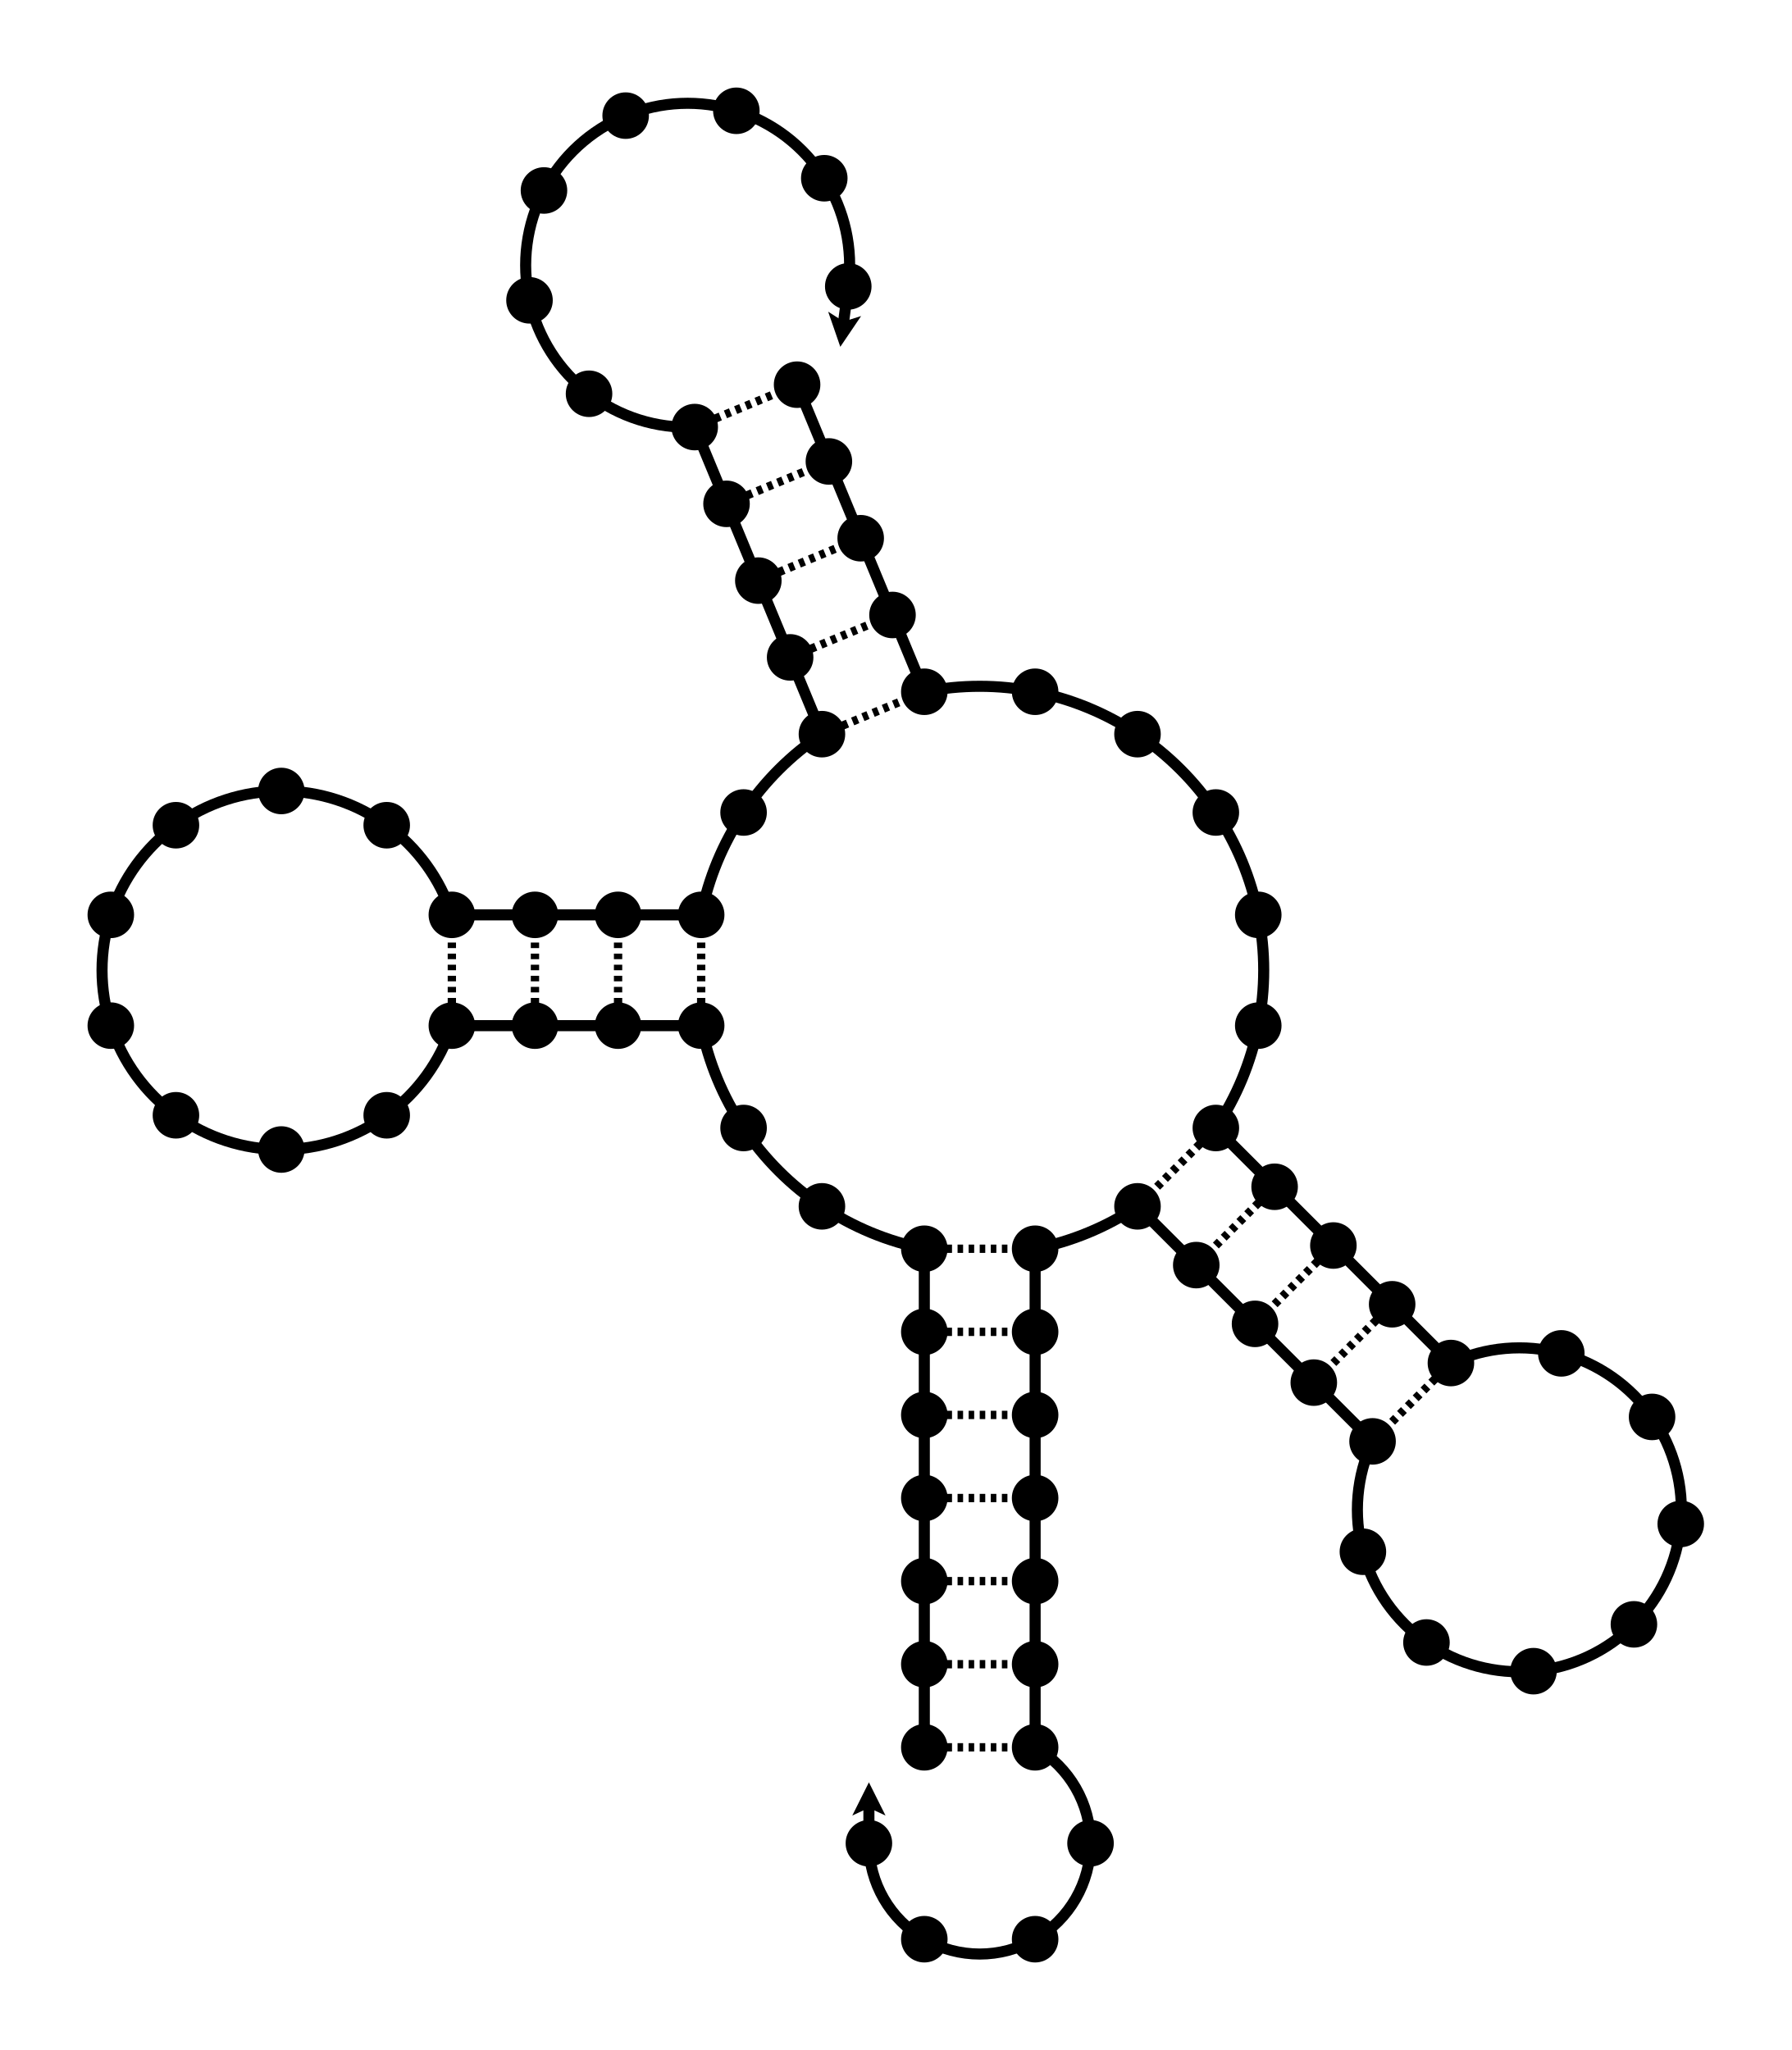
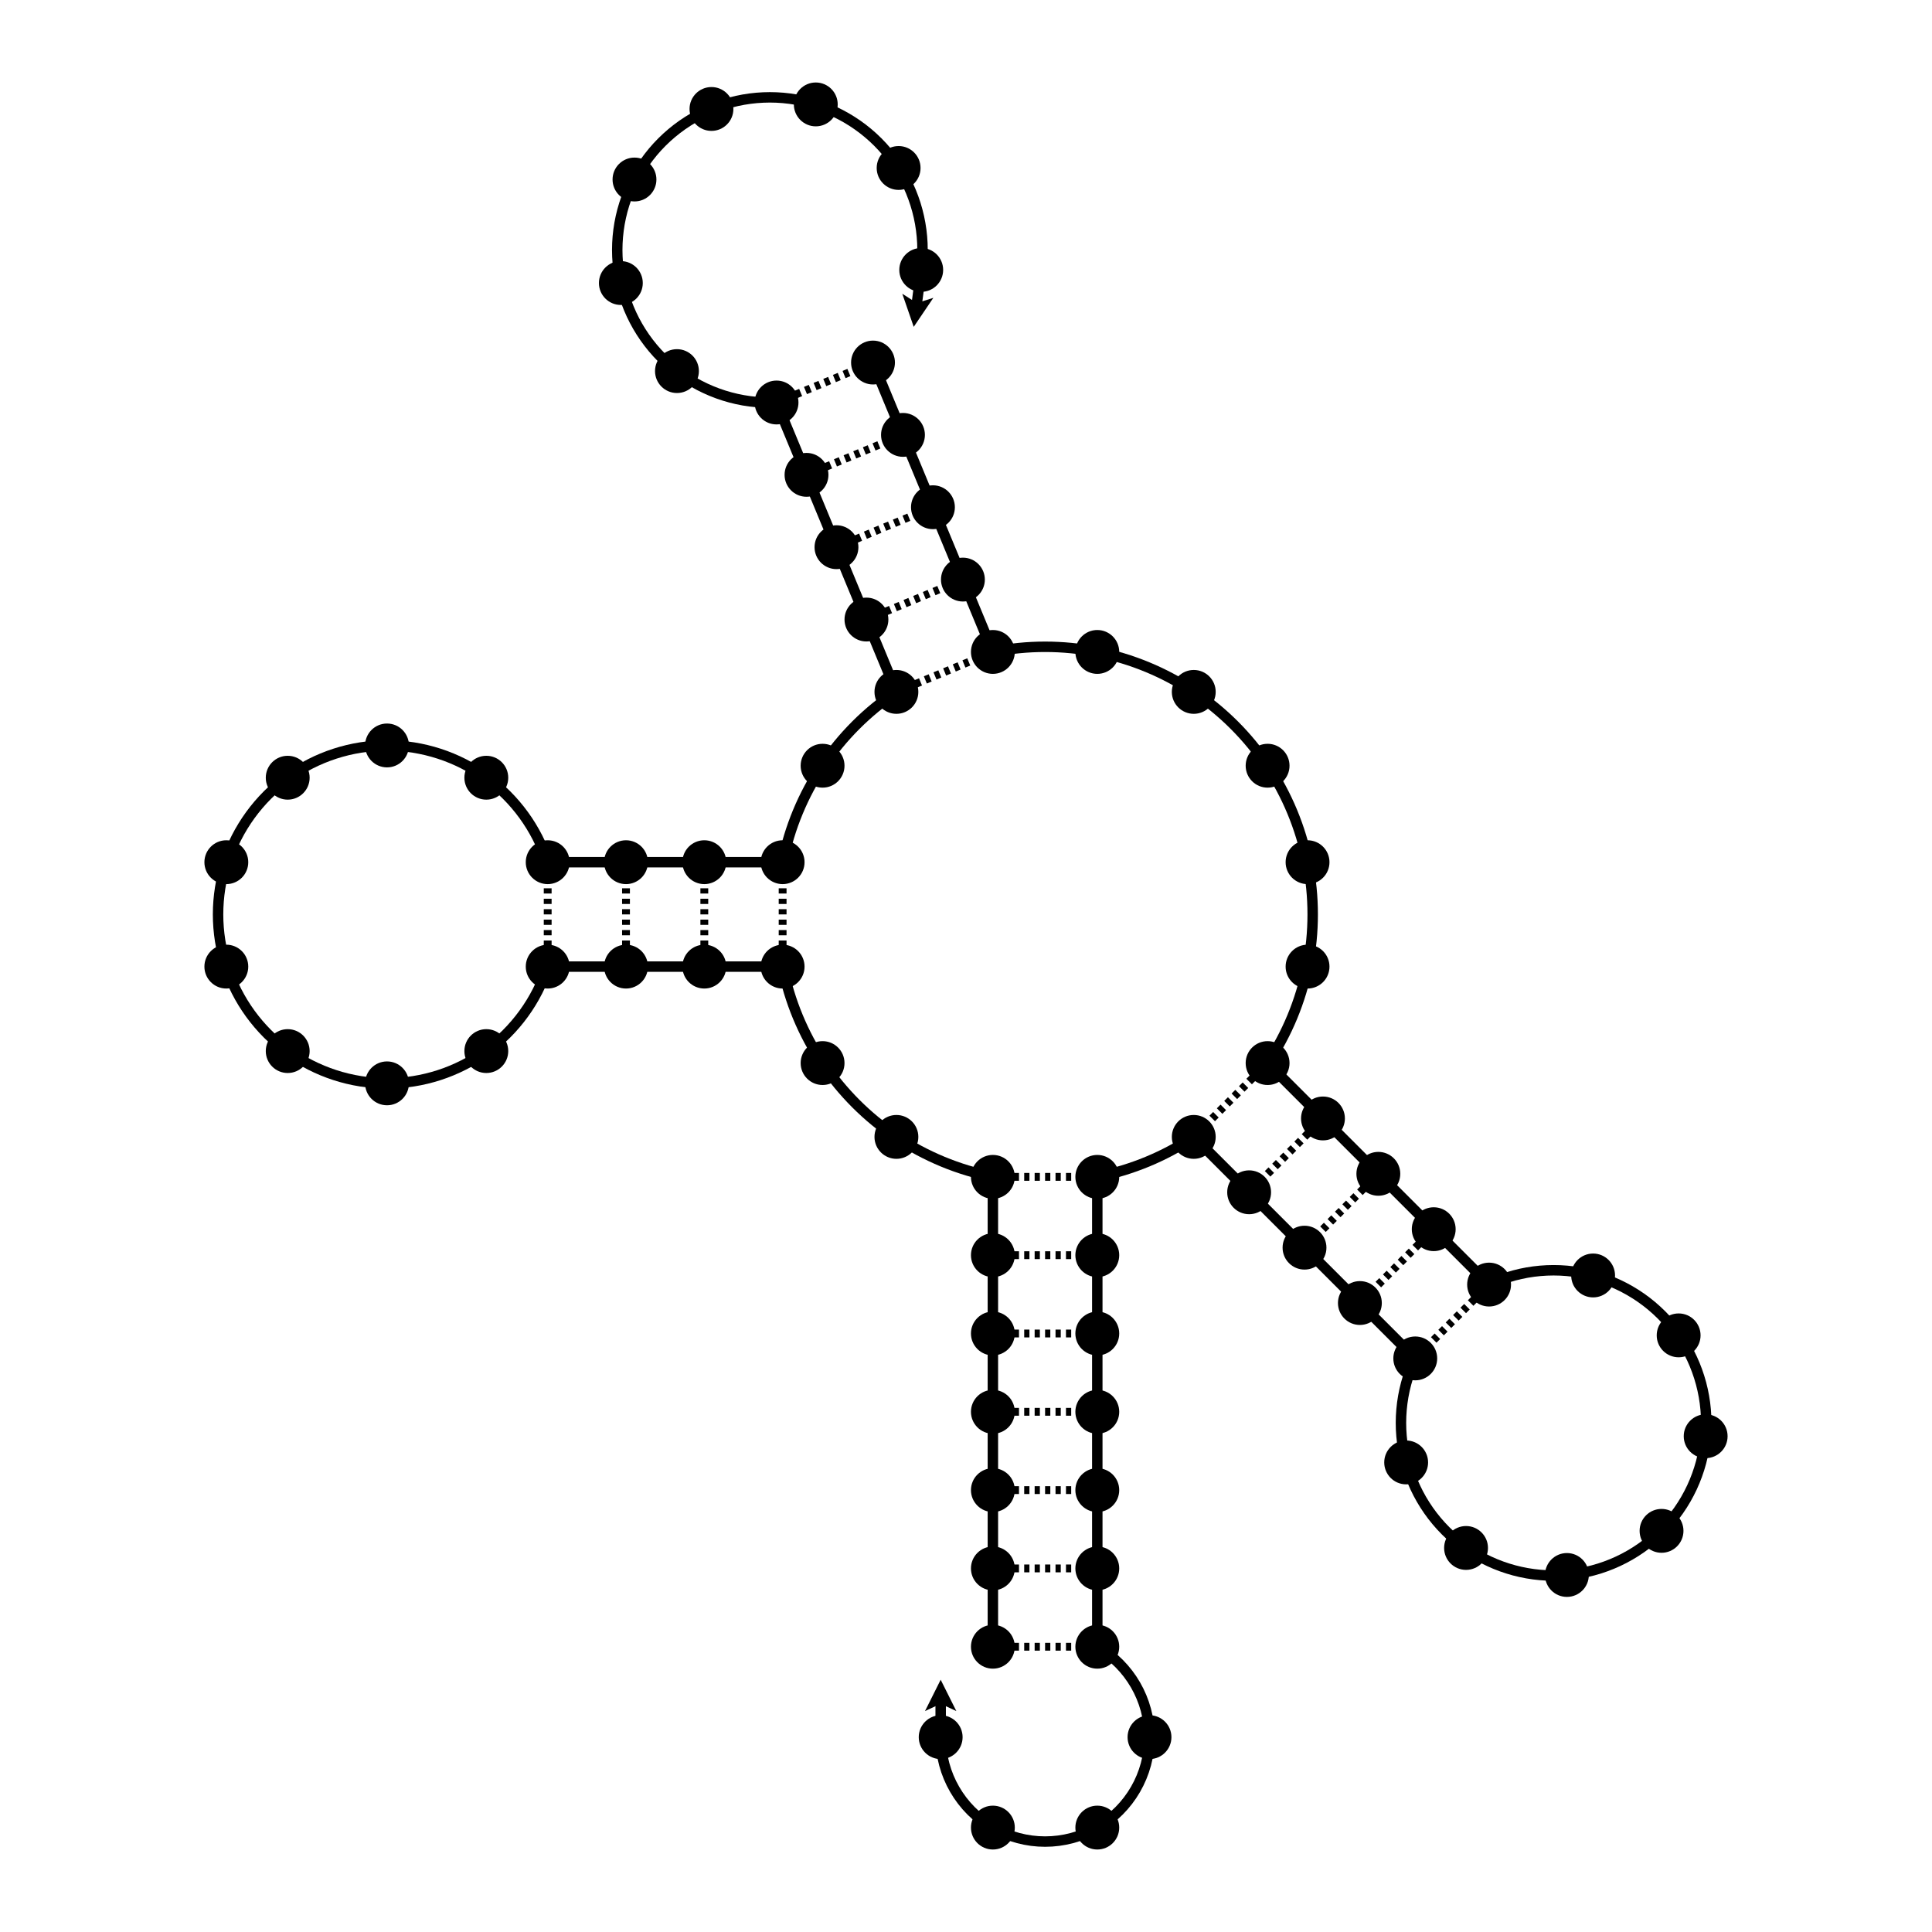
- <svg xmlns="http://www.w3.org/2000/svg" baseProfile="full" height="500.0px" version="1.1" viewBox="-166.827,-315.421,323.357,370.062" width="436.895px">
-   <defs>
-     <marker id="arrowhead-d35cd434" markerHeight="3" markerUnits="strokeWidth" markerWidth="3" orient="auto" refX="1" refY="1.5" viewBox="0 0 3 3">
-       <path d="M 0,0 L 0.7,1.5 L 0,3 L 3,1.5 Z" fill="black" />
-     </marker>
-   </defs>
+ <svg xmlns="http://www.w3.org/2000/svg" baseProfile="full" height="500.0px" version="1.1" viewBox="0.0,0.0,500.0,500.0" width="500.0px">
+   <defs />
  <g>
-     <g transform="translate(0.0,0.0) scale(1.0,1.0)">
+     <g transform="translate(256.9567,426.1731) scale(1.351125,1.351125)">
      <g>
-         <line stroke="black" stroke-dasharray="1,0" stroke-width="2.0" x1="0.0" x2="9.18485099360515e-16" y1="0.0" y2="-15.0" />
-         <line stroke="black" stroke-dasharray="1,0" stroke-width="2.0" x1="9.18485099360515e-16" x2="1.83697019872103e-15" y1="-15.0" y2="-30.0" />
-         <line stroke="black" stroke-dasharray="1,0" stroke-width="2.0" x1="1.83697019872103e-15" x2="2.7554552980815448e-15" y1="-30.0" y2="-45.0" />
-         <line stroke="black" stroke-dasharray="1,0" stroke-width="2.0" x1="2.7554552980815448e-15" x2="3.67394039744206e-15" y1="-45.0" y2="-60.0" />
-         <line stroke="black" stroke-dasharray="1,0" stroke-width="2.0" x1="3.67394039744206e-15" x2="4.592425496802575e-15" y1="-60.0" y2="-75.0" />
-         <line stroke="black" stroke-dasharray="1,0" stroke-width="2.0" x1="4.592425496802575e-15" x2="5.51091059616309e-15" y1="-75.0" y2="-90.0" />
-         <path d="M 5.51091059616309e-15 -90.0 A 51.258 51.258 0.0 0 1 -18.478 -97.654" fill="none" stroke="black" stroke-dasharray="1,0" stroke-width="2.0" />
-         <path d="M -18.478 -97.654 A 51.258 51.258 0.0 0 1 -32.62 -111.796" fill="none" stroke="black" stroke-dasharray="1,0" stroke-width="2.0" />
-         <path d="M -32.62 -111.796 A 51.258 51.258 0.0 0 1 -40.273 -130.273" fill="none" stroke="black" stroke-dasharray="1,0" stroke-width="2.0" />
-         <line stroke="black" stroke-dasharray="1,0" stroke-width="2.0" x1="-40.273" x2="-55.273" y1="-130.273" y2="-130.273" />
-         <line stroke="black" stroke-dasharray="1,0" stroke-width="2.0" x1="-55.273" x2="-70.273" y1="-130.273" y2="-130.273" />
-         <line stroke="black" stroke-dasharray="1,0" stroke-width="2.0" x1="-70.273" x2="-85.273" y1="-130.273" y2="-130.273" />
-         <path d="M -85.273 -130.273 A 32.361 32.361 0.0 0 1 -97.029 -114.093" fill="none" stroke="black" stroke-dasharray="1,0" stroke-width="2.0" />
-         <path d="M -97.029 -114.093 A 32.361 32.361 0.0 0 1 -116.05 -107.913" fill="none" stroke="black" stroke-dasharray="1,0" stroke-width="2.0" />
-         <path d="M -116.05 -107.913 A 32.361 32.361 0.0 0 1 -135.071 -114.093" fill="none" stroke="black" stroke-dasharray="1,0" stroke-width="2.0" />
-         <path d="M -135.071 -114.093 A 32.361 32.361 0.0 0 1 -146.827 -130.273" fill="none" stroke="black" stroke-dasharray="1,0" stroke-width="2.0" />
-         <path d="M -146.827 -130.273 A 32.361 32.361 0.0 0 1 -146.827 -150.273" fill="none" stroke="black" stroke-dasharray="1,0" stroke-width="2.0" />
-         <path d="M -146.827 -150.273 A 32.361 32.361 0.0 0 1 -135.071 -166.454" fill="none" stroke="black" stroke-dasharray="1,0" stroke-width="2.0" />
-         <path d="M -135.071 -166.454 A 32.361 32.361 0.0 0 1 -116.05 -172.634" fill="none" stroke="black" stroke-dasharray="1,0" stroke-width="2.0" />
-         <path d="M -116.05 -172.634 A 32.361 32.361 0.0 0 1 -97.029 -166.454" fill="none" stroke="black" stroke-dasharray="1,0" stroke-width="2.0" />
-         <path d="M -97.029 -166.454 A 32.361 32.361 0.0 0 1 -85.273 -150.273" fill="none" stroke="black" stroke-dasharray="1,0" stroke-width="2.0" />
-         <line stroke="black" stroke-dasharray="1,0" stroke-width="2.0" x1="-85.273" x2="-70.273" y1="-150.273" y2="-150.273" />
-         <line stroke="black" stroke-dasharray="1,0" stroke-width="2.0" x1="-70.273" x2="-55.273" y1="-150.273" y2="-150.273" />
-         <line stroke="black" stroke-dasharray="1,0" stroke-width="2.0" x1="-55.273" x2="-40.273" y1="-150.273" y2="-150.273" />
+         <line stroke="black" stroke-dasharray="none" stroke-width="2.0" x1="0.0" x2="9.18485099360515e-16" y1="0.0" y2="-15.0" />
+         <line stroke="black" stroke-dasharray="none" stroke-width="2.0" x1="9.18485099360515e-16" x2="1.83697019872103e-15" y1="-15.0" y2="-30.0" />
+         <line stroke="black" stroke-dasharray="none" stroke-width="2.0" x1="1.83697019872103e-15" x2="2.7554552980815448e-15" y1="-30.0" y2="-45.0" />
+         <line stroke="black" stroke-dasharray="none" stroke-width="2.0" x1="2.7554552980815448e-15" x2="3.67394039744206e-15" y1="-45.0" y2="-60.0" />
+         <line stroke="black" stroke-dasharray="none" stroke-width="2.0" x1="3.67394039744206e-15" x2="4.592425496802575e-15" y1="-60.0" y2="-75.0" />
+         <line stroke="black" stroke-dasharray="none" stroke-width="2.0" x1="4.592425496802575e-15" x2="5.51091059616309e-15" y1="-75.0" y2="-90.0" />
+         <path d="M 5.51091059616309e-15 -90.0 A 51.258 51.258 0.0 0 1 -18.478 -97.654" fill="none" stroke="black" stroke-dasharray="none" stroke-width="2.0" />
+         <path d="M -18.478 -97.654 A 51.258 51.258 0.0 0 1 -32.62 -111.796" fill="none" stroke="black" stroke-dasharray="none" stroke-width="2.0" />
+         <path d="M -32.62 -111.796 A 51.258 51.258 0.0 0 1 -40.273 -130.273" fill="none" stroke="black" stroke-dasharray="none" stroke-width="2.0" />
+         <line stroke="black" stroke-dasharray="none" stroke-width="2.0" x1="-40.273" x2="-55.273" y1="-130.273" y2="-130.273" />
+         <line stroke="black" stroke-dasharray="none" stroke-width="2.0" x1="-55.273" x2="-70.273" y1="-130.273" y2="-130.273" />
+         <line stroke="black" stroke-dasharray="none" stroke-width="2.0" x1="-70.273" x2="-85.273" y1="-130.273" y2="-130.273" />
+         <path d="M -85.273 -130.273 A 32.361 32.361 0.0 0 1 -97.029 -114.093" fill="none" stroke="black" stroke-dasharray="none" stroke-width="2.0" />
+         <path d="M -97.029 -114.093 A 32.361 32.361 0.0 0 1 -116.05 -107.913" fill="none" stroke="black" stroke-dasharray="none" stroke-width="2.0" />
+         <path d="M -116.05 -107.913 A 32.361 32.361 0.0 0 1 -135.071 -114.093" fill="none" stroke="black" stroke-dasharray="none" stroke-width="2.0" />
+         <path d="M -135.071 -114.093 A 32.361 32.361 0.0 0 1 -146.827 -130.273" fill="none" stroke="black" stroke-dasharray="none" stroke-width="2.0" />
+         <path d="M -146.827 -130.273 A 32.361 32.361 0.0 0 1 -146.827 -150.273" fill="none" stroke="black" stroke-dasharray="none" stroke-width="2.0" />
+         <path d="M -146.827 -150.273 A 32.361 32.361 0.0 0 1 -135.071 -166.454" fill="none" stroke="black" stroke-dasharray="none" stroke-width="2.0" />
+         <path d="M -135.071 -166.454 A 32.361 32.361 0.0 0 1 -116.05 -172.634" fill="none" stroke="black" stroke-dasharray="none" stroke-width="2.0" />
+         <path d="M -116.05 -172.634 A 32.361 32.361 0.0 0 1 -97.029 -166.454" fill="none" stroke="black" stroke-dasharray="none" stroke-width="2.0" />
+         <path d="M -97.029 -166.454 A 32.361 32.361 0.0 0 1 -85.273 -150.273" fill="none" stroke="black" stroke-dasharray="none" stroke-width="2.0" />
+         <line stroke="black" stroke-dasharray="none" stroke-width="2.0" x1="-85.273" x2="-70.273" y1="-150.273" y2="-150.273" />
+         <line stroke="black" stroke-dasharray="none" stroke-width="2.0" x1="-70.273" x2="-55.273" y1="-150.273" y2="-150.273" />
+         <line stroke="black" stroke-dasharray="none" stroke-width="2.0" x1="-55.273" x2="-40.273" y1="-150.273" y2="-150.273" />
        <line stroke="black" stroke-dasharray="1,1" stroke-width="1.5" x1="-40.273" x2="-40.273" y1="-130.273" y2="-150.273" />
        <line stroke="black" stroke-dasharray="1,1" stroke-width="1.5" x1="-55.273" x2="-55.273" y1="-130.273" y2="-150.273" />
        <line stroke="black" stroke-dasharray="1,1" stroke-width="1.5" x1="-70.273" x2="-70.273" y1="-130.273" y2="-150.273" />
        <line stroke="black" stroke-dasharray="1,1" stroke-width="1.5" x1="-85.273" x2="-85.273" y1="-130.273" y2="-150.273" />
-         <path d="M -40.273 -150.273 A 51.258 51.258 0.0 0 1 -32.62 -168.751" fill="none" stroke="black" stroke-dasharray="1,0" stroke-width="2.0" />
-         <path d="M -32.62 -168.751 A 51.258 51.258 0.0 0 1 -18.478 -182.893" fill="none" stroke="black" stroke-dasharray="1,0" stroke-width="2.0" />
-         <line stroke="black" stroke-dasharray="1,0" stroke-width="2.0" x1="-18.478" x2="-24.218" y1="-182.893" y2="-196.751" />
-         <line stroke="black" stroke-dasharray="1,0" stroke-width="2.0" x1="-24.218" x2="-29.958" y1="-196.751" y2="-210.61" />
-         <line stroke="black" stroke-dasharray="1,0" stroke-width="2.0" x1="-29.958" x2="-35.698" y1="-210.61" y2="-224.468" />
-         <line stroke="black" stroke-dasharray="1,0" stroke-width="2.0" x1="-35.698" x2="-41.439" y1="-224.468" y2="-238.326" />
-         <path d="M -41.439 -238.326 A 29.238 29.238 0.0 0 1 -60.513 -244.34" fill="none" stroke="black" stroke-dasharray="1,0" stroke-width="2.0" />
-         <path d="M -60.513 -244.34 A 29.238 29.238 0.0 0 1 -71.259 -261.208" fill="none" stroke="black" stroke-dasharray="1,0" stroke-width="2.0" />
-         <path d="M -71.259 -261.208 A 29.238 29.238 0.0 0 1 -68.648 -281.037" fill="none" stroke="black" stroke-dasharray="1,0" stroke-width="2.0" />
-         <path d="M -68.648 -281.037 A 29.238 29.238 0.0 0 1 -53.903 -294.549" fill="none" stroke="black" stroke-dasharray="1,0" stroke-width="2.0" />
-         <path d="M -53.903 -294.549 A 29.238 29.238 0.0 0 1 -33.922 -295.421" fill="none" stroke="black" stroke-dasharray="1,0" stroke-width="2.0" />
-         <path d="M -33.922 -295.421 A 29.238 29.238 0.0 0 1 -18.055 -283.246" fill="none" stroke="black" stroke-dasharray="1,0" stroke-width="2.0" />
-         <path d="M -18.055 -283.246 A 29.238 29.238 0.0 0 1 -13.726 -263.72" fill="none" stroke="black" stroke-dasharray="1,0" stroke-width="2.0" />
-         <line stroke="black" stroke-dasharray="1,0" stroke-width="2.0" x1="-22.961" x2="-17.221" y1="-245.98" y2="-232.121" />
-         <line stroke="black" stroke-dasharray="1,0" stroke-width="2.0" x1="-17.221" x2="-11.481" y1="-232.121" y2="-218.263" />
-         <line stroke="black" stroke-dasharray="1,0" stroke-width="2.0" x1="-11.481" x2="-5.74" y1="-218.263" y2="-204.405" />
-         <line stroke="black" stroke-dasharray="1,0" stroke-width="2.0" x1="-5.74" x2="3.730349362740526e-14" y1="-204.405" y2="-190.547" />
+         <path d="M -40.273 -150.273 A 51.258 51.258 0.0 0 1 -32.62 -168.751" fill="none" stroke="black" stroke-dasharray="none" stroke-width="2.0" />
+         <path d="M -32.62 -168.751 A 51.258 51.258 0.0 0 1 -18.478 -182.893" fill="none" stroke="black" stroke-dasharray="none" stroke-width="2.0" />
+         <line stroke="black" stroke-dasharray="none" stroke-width="2.0" x1="-18.478" x2="-24.218" y1="-182.893" y2="-196.751" />
+         <line stroke="black" stroke-dasharray="none" stroke-width="2.0" x1="-24.218" x2="-29.958" y1="-196.751" y2="-210.61" />
+         <line stroke="black" stroke-dasharray="none" stroke-width="2.0" x1="-29.958" x2="-35.698" y1="-210.61" y2="-224.468" />
+         <line stroke="black" stroke-dasharray="none" stroke-width="2.0" x1="-35.698" x2="-41.439" y1="-224.468" y2="-238.326" />
+         <path d="M -41.439 -238.326 A 29.238 29.238 0.0 0 1 -60.513 -244.34" fill="none" stroke="black" stroke-dasharray="none" stroke-width="2.0" />
+         <path d="M -60.513 -244.34 A 29.238 29.238 0.0 0 1 -71.259 -261.208" fill="none" stroke="black" stroke-dasharray="none" stroke-width="2.0" />
+         <path d="M -71.259 -261.208 A 29.238 29.238 0.0 0 1 -68.648 -281.037" fill="none" stroke="black" stroke-dasharray="none" stroke-width="2.0" />
+         <path d="M -68.648 -281.037 A 29.238 29.238 0.0 0 1 -53.903 -294.549" fill="none" stroke="black" stroke-dasharray="none" stroke-width="2.0" />
+         <path d="M -53.903 -294.549 A 29.238 29.238 0.0 0 1 -33.922 -295.421" fill="none" stroke="black" stroke-dasharray="none" stroke-width="2.0" />
+         <path d="M -33.922 -295.421 A 29.238 29.238 0.0 0 1 -18.055 -283.246" fill="none" stroke="black" stroke-dasharray="none" stroke-width="2.0" />
+         <path d="M -18.055 -283.246 A 29.238 29.238 0.0 0 1 -13.726 -263.72" fill="none" stroke="black" stroke-dasharray="none" stroke-width="2.0" />
+         <line stroke="black" stroke-dasharray="none" stroke-width="2.0" x1="-22.961" x2="-17.221" y1="-245.98" y2="-232.121" />
+         <line stroke="black" stroke-dasharray="none" stroke-width="2.0" x1="-17.221" x2="-11.481" y1="-232.121" y2="-218.263" />
+         <line stroke="black" stroke-dasharray="none" stroke-width="2.0" x1="-11.481" x2="-5.74" y1="-218.263" y2="-204.405" />
+         <line stroke="black" stroke-dasharray="none" stroke-width="2.0" x1="-5.74" x2="3.730349362740526e-14" y1="-204.405" y2="-190.547" />
        <line stroke="black" stroke-dasharray="1,1" stroke-width="1.5" x1="-18.478" x2="3.730349362740526e-14" y1="-182.893" y2="-190.547" />
        <line stroke="black" stroke-dasharray="1,1" stroke-width="1.5" x1="-24.218" x2="-5.74" y1="-196.751" y2="-204.405" />
        <line stroke="black" stroke-dasharray="1,1" stroke-width="1.5" x1="-29.958" x2="-11.481" y1="-210.61" y2="-218.263" />
        <line stroke="black" stroke-dasharray="1,1" stroke-width="1.5" x1="-35.698" x2="-17.221" y1="-224.468" y2="-232.121" />
        <line stroke="black" stroke-dasharray="1,1" stroke-width="1.5" x1="-41.439" x2="-22.961" y1="-238.326" y2="-245.98" />
-         <path d="M 3.730349362740526e-14 -190.547 A 51.258 51.258 0.0 0 1 20 -190.547" fill="none" stroke="black" stroke-dasharray="1,0" stroke-width="2.0" />
-         <path d="M 20 -190.547 A 51.258 51.258 0.0 0 1 38.478 -182.893" fill="none" stroke="black" stroke-dasharray="1,0" stroke-width="2.0" />
-         <path d="M 38.478 -182.893 A 51.258 51.258 0.0 0 1 52.62 -168.751" fill="none" stroke="black" stroke-dasharray="1,0" stroke-width="2.0" />
-         <path d="M 52.62 -168.751 A 51.258 51.258 0.0 0 1 60.273 -150.273" fill="none" stroke="black" stroke-dasharray="1,0" stroke-width="2.0" />
-         <path d="M 60.273 -150.273 A 51.258 51.258 0.0 0 1 60.273 -130.273" fill="none" stroke="black" stroke-dasharray="1,0" stroke-width="2.0" />
-         <path d="M 60.273 -130.273 A 51.258 51.258 0.0 0 1 52.62 -111.796" fill="none" stroke="black" stroke-dasharray="1,0" stroke-width="2.0" />
-         <line stroke="black" stroke-dasharray="1,0" stroke-width="2.0" x1="52.62" x2="63.226" y1="-111.796" y2="-101.189" />
-         <line stroke="black" stroke-dasharray="1,0" stroke-width="2.0" x1="63.226" x2="73.833" y1="-101.189" y2="-90.583" />
-         <line stroke="black" stroke-dasharray="1,0" stroke-width="2.0" x1="73.833" x2="84.44" y1="-90.583" y2="-79.976" />
-         <line stroke="black" stroke-dasharray="1,0" stroke-width="2.0" x1="84.44" x2="95.046" y1="-79.976" y2="-69.369" />
-         <path d="M 95.046 -69.369 A 29.238 29.238 0.0 0 1 114.97 -71.113" fill="none" stroke="black" stroke-dasharray="1,0" stroke-width="2.0" />
-         <path d="M 114.97 -71.113 A 29.238 29.238 0.0 0 1 131.353 -59.641" fill="none" stroke="black" stroke-dasharray="1,0" stroke-width="2.0" />
-         <path d="M 131.353 -59.641 A 29.238 29.238 0.0 0 1 136.529 -40.322" fill="none" stroke="black" stroke-dasharray="1,0" stroke-width="2.0" />
-         <path d="M 136.529 -40.322 A 29.238 29.238 0.0 0 1 128.077 -22.196" fill="none" stroke="black" stroke-dasharray="1,0" stroke-width="2.0" />
-         <path d="M 128.077 -22.196 A 29.238 29.238 0.0 0 1 109.951 -13.744" fill="none" stroke="black" stroke-dasharray="1,0" stroke-width="2.0" />
-         <path d="M 109.951 -13.744 A 29.238 29.238 0.0 0 1 90.632 -18.92" fill="none" stroke="black" stroke-dasharray="1,0" stroke-width="2.0" />
-         <path d="M 90.632 -18.92 A 29.238 29.238 0.0 0 1 79.161 -35.303" fill="none" stroke="black" stroke-dasharray="1,0" stroke-width="2.0" />
-         <path d="M 79.161 -35.303 A 29.238 29.238 0.0 0 1 80.904 -55.227" fill="none" stroke="black" stroke-dasharray="1,0" stroke-width="2.0" />
-         <line stroke="black" stroke-dasharray="1,0" stroke-width="2.0" x1="80.904" x2="70.297" y1="-55.227" y2="-65.834" />
-         <line stroke="black" stroke-dasharray="1,0" stroke-width="2.0" x1="70.297" x2="59.691" y1="-65.834" y2="-76.44" />
-         <line stroke="black" stroke-dasharray="1,0" stroke-width="2.0" x1="59.691" x2="49.084" y1="-76.44" y2="-87.047" />
-         <line stroke="black" stroke-dasharray="1,0" stroke-width="2.0" x1="49.084" x2="38.478" y1="-87.047" y2="-97.654" />
+         <path d="M 3.730349362740526e-14 -190.547 A 51.258 51.258 0.0 0 1 20 -190.547" fill="none" stroke="black" stroke-dasharray="none" stroke-width="2.0" />
+         <path d="M 20 -190.547 A 51.258 51.258 0.0 0 1 38.478 -182.893" fill="none" stroke="black" stroke-dasharray="none" stroke-width="2.0" />
+         <path d="M 38.478 -182.893 A 51.258 51.258 0.0 0 1 52.62 -168.751" fill="none" stroke="black" stroke-dasharray="none" stroke-width="2.0" />
+         <path d="M 52.62 -168.751 A 51.258 51.258 0.0 0 1 60.273 -150.273" fill="none" stroke="black" stroke-dasharray="none" stroke-width="2.0" />
+         <path d="M 60.273 -150.273 A 51.258 51.258 0.0 0 1 60.273 -130.273" fill="none" stroke="black" stroke-dasharray="none" stroke-width="2.0" />
+         <path d="M 60.273 -130.273 A 51.258 51.258 0.0 0 1 52.62 -111.796" fill="none" stroke="black" stroke-dasharray="none" stroke-width="2.0" />
+         <line stroke="black" stroke-dasharray="none" stroke-width="2.0" x1="52.62" x2="63.226" y1="-111.796" y2="-101.189" />
+         <line stroke="black" stroke-dasharray="none" stroke-width="2.0" x1="63.226" x2="73.833" y1="-101.189" y2="-90.583" />
+         <line stroke="black" stroke-dasharray="none" stroke-width="2.0" x1="73.833" x2="84.44" y1="-90.583" y2="-79.976" />
+         <line stroke="black" stroke-dasharray="none" stroke-width="2.0" x1="84.44" x2="95.046" y1="-79.976" y2="-69.369" />
+         <path d="M 95.046 -69.369 A 29.238 29.238 0.0 0 1 114.97 -71.113" fill="none" stroke="black" stroke-dasharray="none" stroke-width="2.0" />
+         <path d="M 114.97 -71.113 A 29.238 29.238 0.0 0 1 131.353 -59.641" fill="none" stroke="black" stroke-dasharray="none" stroke-width="2.0" />
+         <path d="M 131.353 -59.641 A 29.238 29.238 0.0 0 1 136.529 -40.322" fill="none" stroke="black" stroke-dasharray="none" stroke-width="2.0" />
+         <path d="M 136.529 -40.322 A 29.238 29.238 0.0 0 1 128.077 -22.196" fill="none" stroke="black" stroke-dasharray="none" stroke-width="2.0" />
+         <path d="M 128.077 -22.196 A 29.238 29.238 0.0 0 1 109.951 -13.744" fill="none" stroke="black" stroke-dasharray="none" stroke-width="2.0" />
+         <path d="M 109.951 -13.744 A 29.238 29.238 0.0 0 1 90.632 -18.92" fill="none" stroke="black" stroke-dasharray="none" stroke-width="2.0" />
+         <path d="M 90.632 -18.92 A 29.238 29.238 0.0 0 1 79.161 -35.303" fill="none" stroke="black" stroke-dasharray="none" stroke-width="2.0" />
+         <path d="M 79.161 -35.303 A 29.238 29.238 0.0 0 1 80.904 -55.227" fill="none" stroke="black" stroke-dasharray="none" stroke-width="2.0" />
+         <line stroke="black" stroke-dasharray="none" stroke-width="2.0" x1="80.904" x2="70.297" y1="-55.227" y2="-65.834" />
+         <line stroke="black" stroke-dasharray="none" stroke-width="2.0" x1="70.297" x2="59.691" y1="-65.834" y2="-76.44" />
+         <line stroke="black" stroke-dasharray="none" stroke-width="2.0" x1="59.691" x2="49.084" y1="-76.44" y2="-87.047" />
+         <line stroke="black" stroke-dasharray="none" stroke-width="2.0" x1="49.084" x2="38.478" y1="-87.047" y2="-97.654" />
        <line stroke="black" stroke-dasharray="1,1" stroke-width="1.5" x1="52.62" x2="38.478" y1="-111.796" y2="-97.654" />
        <line stroke="black" stroke-dasharray="1,1" stroke-width="1.5" x1="63.226" x2="49.084" y1="-101.189" y2="-87.047" />
        <line stroke="black" stroke-dasharray="1,1" stroke-width="1.5" x1="73.833" x2="59.691" y1="-90.583" y2="-76.44" />
        <line stroke="black" stroke-dasharray="1,1" stroke-width="1.5" x1="84.44" x2="70.297" y1="-79.976" y2="-65.834" />
        <line stroke="black" stroke-dasharray="1,1" stroke-width="1.5" x1="95.046" x2="80.904" y1="-69.369" y2="-55.227" />
-         <path d="M 38.478 -97.654 A 51.258 51.258 0.0 0 1 20 -90" fill="none" stroke="black" stroke-dasharray="1,0" stroke-width="2.0" />
-         <line stroke="black" stroke-dasharray="1,0" stroke-width="2.0" x1="20" x2="20" y1="-90" y2="-75" />
-         <line stroke="black" stroke-dasharray="1,0" stroke-width="2.0" x1="20" x2="20" y1="-75" y2="-60" />
-         <line stroke="black" stroke-dasharray="1,0" stroke-width="2.0" x1="20" x2="20" y1="-60" y2="-45" />
-         <line stroke="black" stroke-dasharray="1,0" stroke-width="2.0" x1="20" x2="20" y1="-45" y2="-30" />
-         <line stroke="black" stroke-dasharray="1,0" stroke-width="2.0" x1="20" x2="20" y1="-30" y2="-15" />
-         <line stroke="black" stroke-dasharray="1,0" stroke-width="2.0" x1="20" x2="20" y1="-15" y2="-8.526512829121202e-14" />
+         <path d="M 38.478 -97.654 A 51.258 51.258 0.0 0 1 20 -90" fill="none" stroke="black" stroke-dasharray="none" stroke-width="2.0" />
+         <line stroke="black" stroke-dasharray="none" stroke-width="2.0" x1="20" x2="20" y1="-90" y2="-75" />
+         <line stroke="black" stroke-dasharray="none" stroke-width="2.0" x1="20" x2="20" y1="-75" y2="-60" />
+         <line stroke="black" stroke-dasharray="none" stroke-width="2.0" x1="20" x2="20" y1="-60" y2="-45" />
+         <line stroke="black" stroke-dasharray="none" stroke-width="2.0" x1="20" x2="20" y1="-45" y2="-30" />
+         <line stroke="black" stroke-dasharray="none" stroke-width="2.0" x1="20" x2="20" y1="-30" y2="-15" />
+         <line stroke="black" stroke-dasharray="none" stroke-width="2.0" x1="20" x2="20" y1="-15" y2="-8.526512829121202e-14" />
        <line stroke="black" stroke-dasharray="1,1" stroke-width="1.5" x1="0.0" x2="20" y1="0.0" y2="-8.526512829121202e-14" />
        <line stroke="black" stroke-dasharray="1,1" stroke-width="1.5" x1="9.18485099360515e-16" x2="20" y1="-15.0" y2="-15" />
        <line stroke="black" stroke-dasharray="1,1" stroke-width="1.5" x1="1.83697019872103e-15" x2="20" y1="-30.0" y2="-30" />
        <line stroke="black" stroke-dasharray="1,1" stroke-width="1.5" x1="2.7554552980815448e-15" x2="20" y1="-45.0" y2="-45" />
        <line stroke="black" stroke-dasharray="1,1" stroke-width="1.5" x1="3.67394039744206e-15" x2="20" y1="-60.0" y2="-60" />
        <line stroke="black" stroke-dasharray="1,1" stroke-width="1.5" x1="4.592425496802575e-15" x2="20" y1="-75.0" y2="-75" />
        <line stroke="black" stroke-dasharray="1,1" stroke-width="1.5" x1="5.51091059616309e-15" x2="20" y1="-90.0" y2="-90" />
-         <path d="M 20 -8.526512829121202e-14 A 20 20 0.0 0 1 30 17.321" fill="none" stroke="black" stroke-dasharray="1,0" stroke-width="2.0" />
-         <path d="M 30 17.321 A 20 20 0.0 0 1 20 34.641" fill="none" stroke="black" stroke-dasharray="1,0" stroke-width="2.0" />
-         <path d="M 20 34.641 A 20 20 0.0 0 1 -9.947598300641403e-14 34.641" fill="none" stroke="black" stroke-dasharray="1,0" stroke-width="2.0" />
-         <path d="M -9.947598300641403e-14 34.641 A 20 20 0.0 0 1 -10 17.321" fill="none" stroke="black" stroke-dasharray="1,0" stroke-width="2.0" />
-         <line marker-end="url(#arrowhead-d35cd434)" stroke="black" stroke-width="2.0" x1="-13.726" x2="-14.64" y1="-263.72" y2="-256.78" />
-         <line marker-end="url(#arrowhead-d35cd434)" stroke="black" stroke-width="2.0" x1="-10" x2="-10" y1="17.321" y2="10.321" />
+         <path d="M 20 -8.526512829121202e-14 A 20 20 0.0 0 1 30 17.321" fill="none" stroke="black" stroke-dasharray="none" stroke-width="2.0" />
+         <path d="M 30 17.321 A 20 20 0.0 0 1 20 34.641" fill="none" stroke="black" stroke-dasharray="none" stroke-width="2.0" />
+         <path d="M 20 34.641 A 20 20 0.0 0 1 -9.947598300641403e-14 34.641" fill="none" stroke="black" stroke-dasharray="none" stroke-width="2.0" />
+         <path d="M -9.947598300641403e-14 34.641 A 20 20 0.0 0 1 -10 17.321" fill="none" stroke="black" stroke-dasharray="none" stroke-width="2.0" />
+         <g>
+           <line stroke="black" stroke-width="2.0" x1="-13.726" x2="-14.64" y1="-263.72" y2="-256.78" />
+           <polygon fill="black" points="-11.404,-258.371 -14.561,-257.375 -17.353,-259.154 -15.162,-252.814" />
+         </g>
+         <g>
+           <line stroke="black" stroke-width="2.0" x1="-10" x2="-10" y1="17.321" y2="10.321" />
+           <polygon fill="black" points="-13,12.321 -10,10.921 -7,12.321 -10,6.321" />
+         </g>
        <g>
          <circle cx="0.0" cy="0.0" fill="black" r="4.2" />
        </g>
        <g>
          <circle cx="9.18485099360515e-16" cy="-15.0" fill="black" r="4.2" />
        </g>
        <g>
          <circle cx="1.83697019872103e-15" cy="-30.0" fill="black" r="4.2" />
        </g>
        <g>
          <circle cx="2.7554552980815448e-15" cy="-45.0" fill="black" r="4.2" />
        </g>
        <g>
          <circle cx="3.67394039744206e-15" cy="-60.0" fill="black" r="4.2" />
        </g>
        <g>
          <circle cx="4.592425496802575e-15" cy="-75.0" fill="black" r="4.2" />
        </g>
        <g>
          <circle cx="5.51091059616309e-15" cy="-90.0" fill="black" r="4.2" />
        </g>
        <g>
          <circle cx="-18.478" cy="-97.654" fill="black" r="4.2" />
        </g>
        <g>
          <circle cx="-32.62" cy="-111.796" fill="black" r="4.2" />
        </g>
        <g>
          <circle cx="-40.273" cy="-130.273" fill="black" r="4.2" />
        </g>
        <g>
          <circle cx="-55.273" cy="-130.273" fill="black" r="4.2" />
        </g>
        <g>
          <circle cx="-70.273" cy="-130.273" fill="black" r="4.2" />
        </g>
        <g>
          <circle cx="-85.273" cy="-130.273" fill="black" r="4.2" />
        </g>
        <g>
          <circle cx="-97.029" cy="-114.093" fill="black" r="4.2" />
        </g>
        <g>
          <circle cx="-116.05" cy="-107.913" fill="black" r="4.2" />
        </g>
        <g>
          <circle cx="-135.071" cy="-114.093" fill="black" r="4.2" />
        </g>
        <g>
          <circle cx="-146.827" cy="-130.273" fill="black" r="4.2" />
        </g>
        <g>
          <circle cx="-146.827" cy="-150.273" fill="black" r="4.2" />
        </g>
        <g>
          <circle cx="-135.071" cy="-166.454" fill="black" r="4.2" />
        </g>
        <g>
          <circle cx="-116.05" cy="-172.634" fill="black" r="4.2" />
        </g>
        <g>
          <circle cx="-97.029" cy="-166.454" fill="black" r="4.2" />
        </g>
        <g>
          <circle cx="-85.273" cy="-150.273" fill="black" r="4.2" />
        </g>
        <g>
          <circle cx="-70.273" cy="-150.273" fill="black" r="4.2" />
        </g>
        <g>
          <circle cx="-55.273" cy="-150.273" fill="black" r="4.2" />
        </g>
        <g>
          <circle cx="-40.273" cy="-150.273" fill="black" r="4.2" />
        </g>
        <g>
          <circle cx="-32.62" cy="-168.751" fill="black" r="4.2" />
        </g>
        <g>
          <circle cx="-18.478" cy="-182.893" fill="black" r="4.2" />
        </g>
        <g>
          <circle cx="-24.218" cy="-196.751" fill="black" r="4.2" />
        </g>
        <g>
          <circle cx="-29.958" cy="-210.61" fill="black" r="4.2" />
        </g>
        <g>
          <circle cx="-35.698" cy="-224.468" fill="black" r="4.2" />
        </g>
        <g>
          <circle cx="-41.439" cy="-238.326" fill="black" r="4.2" />
        </g>
        <g>
          <circle cx="-60.513" cy="-244.34" fill="black" r="4.2" />
        </g>
        <g>
          <circle cx="-71.259" cy="-261.208" fill="black" r="4.2" />
        </g>
        <g>
          <circle cx="-68.648" cy="-281.037" fill="black" r="4.2" />
        </g>
        <g>
          <circle cx="-53.903" cy="-294.549" fill="black" r="4.2" />
        </g>
        <g>
          <circle cx="-33.922" cy="-295.421" fill="black" r="4.2" />
        </g>
        <g>
          <circle cx="-18.055" cy="-283.246" fill="black" r="4.2" />
        </g>
        <g>
          <circle cx="-13.726" cy="-263.72" fill="black" r="4.2" />
        </g>
        <g>
          <circle cx="-22.961" cy="-245.98" fill="black" r="4.2" />
        </g>
        <g>
          <circle cx="-17.221" cy="-232.121" fill="black" r="4.2" />
        </g>
        <g>
          <circle cx="-11.481" cy="-218.263" fill="black" r="4.2" />
        </g>
        <g>
          <circle cx="-5.74" cy="-204.405" fill="black" r="4.2" />
        </g>
        <g>
          <circle cx="3.730349362740526e-14" cy="-190.547" fill="black" r="4.2" />
        </g>
        <g>
          <circle cx="20" cy="-190.547" fill="black" r="4.2" />
        </g>
        <g>
          <circle cx="38.478" cy="-182.893" fill="black" r="4.2" />
        </g>
        <g>
          <circle cx="52.62" cy="-168.751" fill="black" r="4.2" />
        </g>
        <g>
          <circle cx="60.273" cy="-150.273" fill="black" r="4.2" />
        </g>
        <g>
          <circle cx="60.273" cy="-130.273" fill="black" r="4.2" />
        </g>
        <g>
          <circle cx="52.62" cy="-111.796" fill="black" r="4.2" />
        </g>
        <g>
          <circle cx="63.226" cy="-101.189" fill="black" r="4.2" />
        </g>
        <g>
          <circle cx="73.833" cy="-90.583" fill="black" r="4.2" />
        </g>
        <g>
          <circle cx="84.44" cy="-79.976" fill="black" r="4.2" />
        </g>
        <g>
          <circle cx="95.046" cy="-69.369" fill="black" r="4.2" />
        </g>
        <g>
          <circle cx="114.97" cy="-71.113" fill="black" r="4.2" />
        </g>
        <g>
          <circle cx="131.353" cy="-59.641" fill="black" r="4.2" />
        </g>
        <g>
          <circle cx="136.529" cy="-40.322" fill="black" r="4.2" />
        </g>
        <g>
          <circle cx="128.077" cy="-22.196" fill="black" r="4.2" />
        </g>
        <g>
          <circle cx="109.951" cy="-13.744" fill="black" r="4.2" />
        </g>
        <g>
          <circle cx="90.632" cy="-18.92" fill="black" r="4.2" />
        </g>
        <g>
          <circle cx="79.161" cy="-35.303" fill="black" r="4.2" />
        </g>
        <g>
          <circle cx="80.904" cy="-55.227" fill="black" r="4.2" />
        </g>
        <g>
          <circle cx="70.297" cy="-65.834" fill="black" r="4.2" />
        </g>
        <g>
          <circle cx="59.691" cy="-76.44" fill="black" r="4.2" />
        </g>
        <g>
          <circle cx="49.084" cy="-87.047" fill="black" r="4.2" />
        </g>
        <g>
          <circle cx="38.478" cy="-97.654" fill="black" r="4.2" />
        </g>
        <g>
          <circle cx="20" cy="-90" fill="black" r="4.2" />
        </g>
        <g>
          <circle cx="20" cy="-75" fill="black" r="4.2" />
        </g>
        <g>
          <circle cx="20" cy="-60" fill="black" r="4.2" />
        </g>
        <g>
          <circle cx="20" cy="-45" fill="black" r="4.2" />
        </g>
        <g>
          <circle cx="20" cy="-30" fill="black" r="4.2" />
        </g>
        <g>
          <circle cx="20" cy="-15" fill="black" r="4.2" />
        </g>
        <g>
          <circle cx="20" cy="-8.526512829121202e-14" fill="black" r="4.2" />
        </g>
        <g>
          <circle cx="30" cy="17.321" fill="black" r="4.2" />
        </g>
        <g>
          <circle cx="20" cy="34.641" fill="black" r="4.2" />
        </g>
        <g>
          <circle cx="-9.947598300641403e-14" cy="34.641" fill="black" r="4.2" />
        </g>
        <g>
          <circle cx="-10" cy="17.321" fill="black" r="4.2" />
        </g>
      </g>
    </g>
  </g>
</svg>
